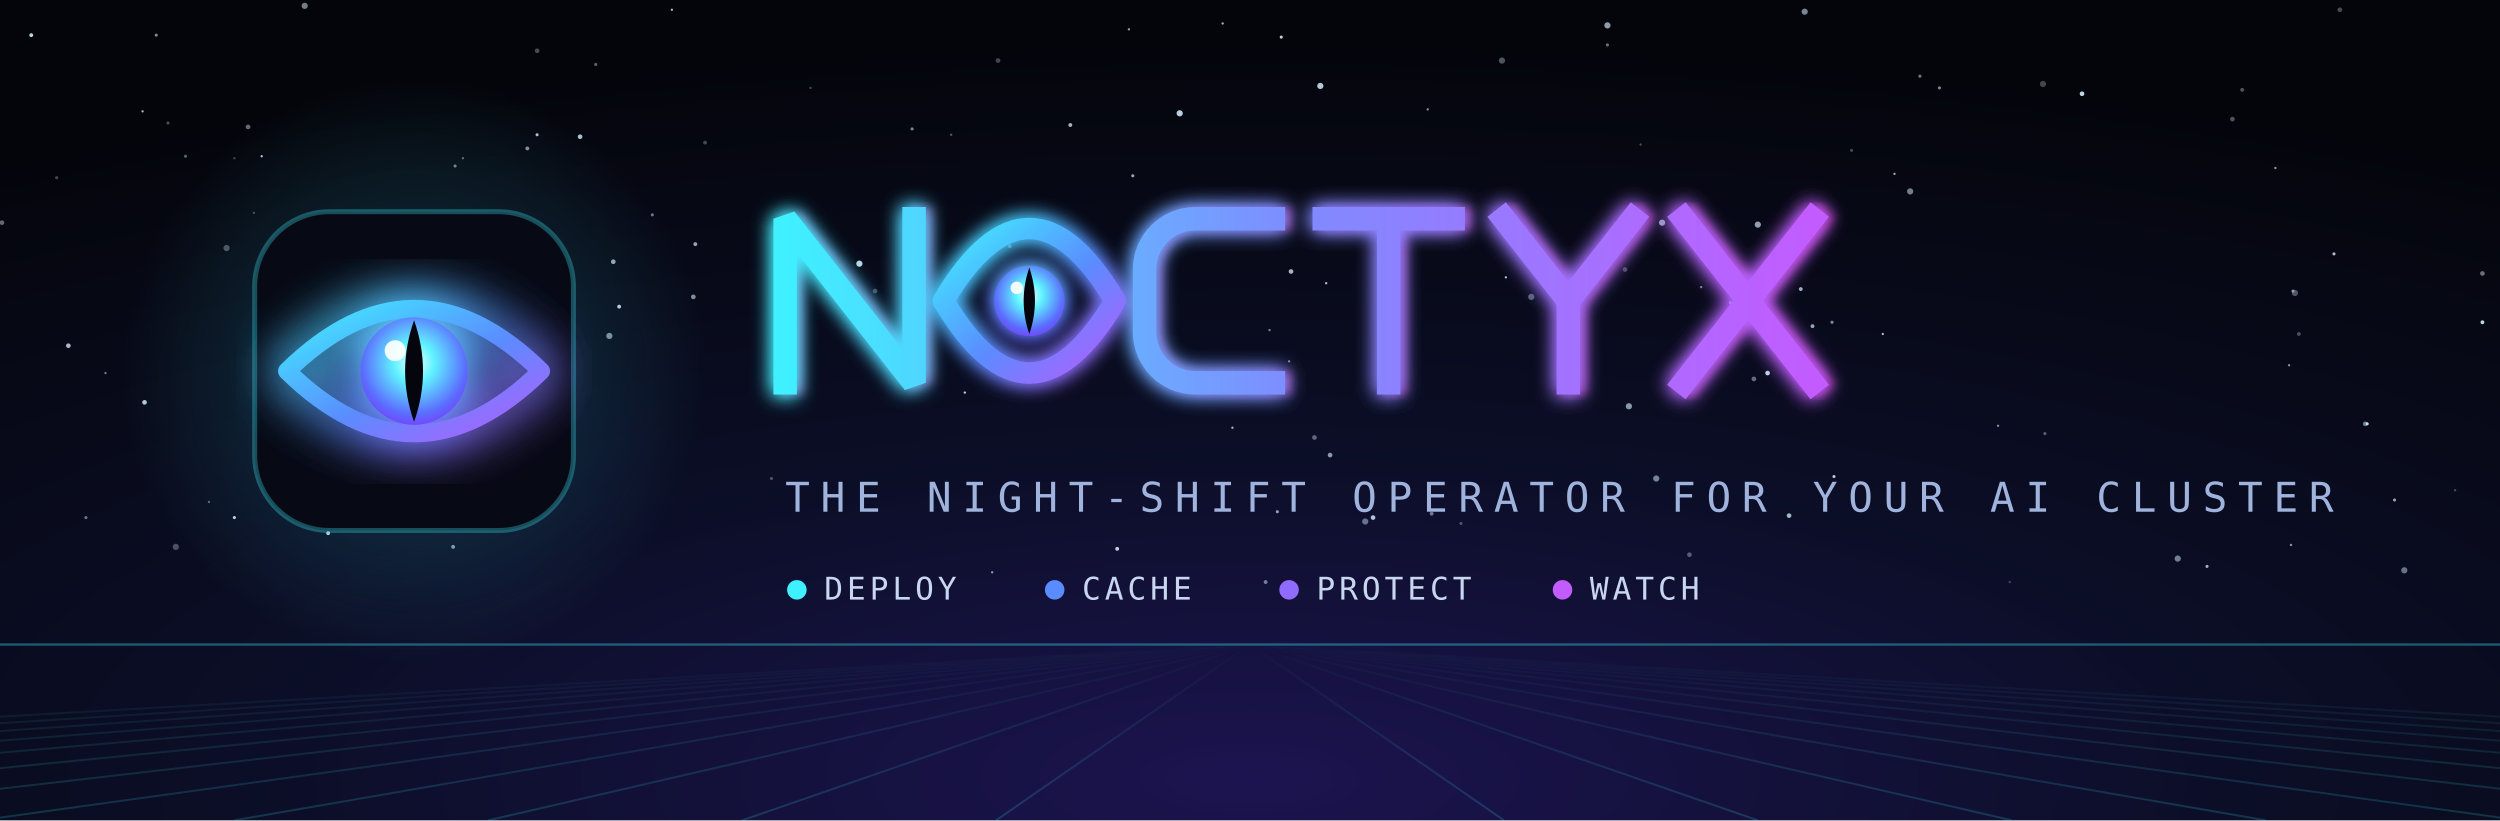
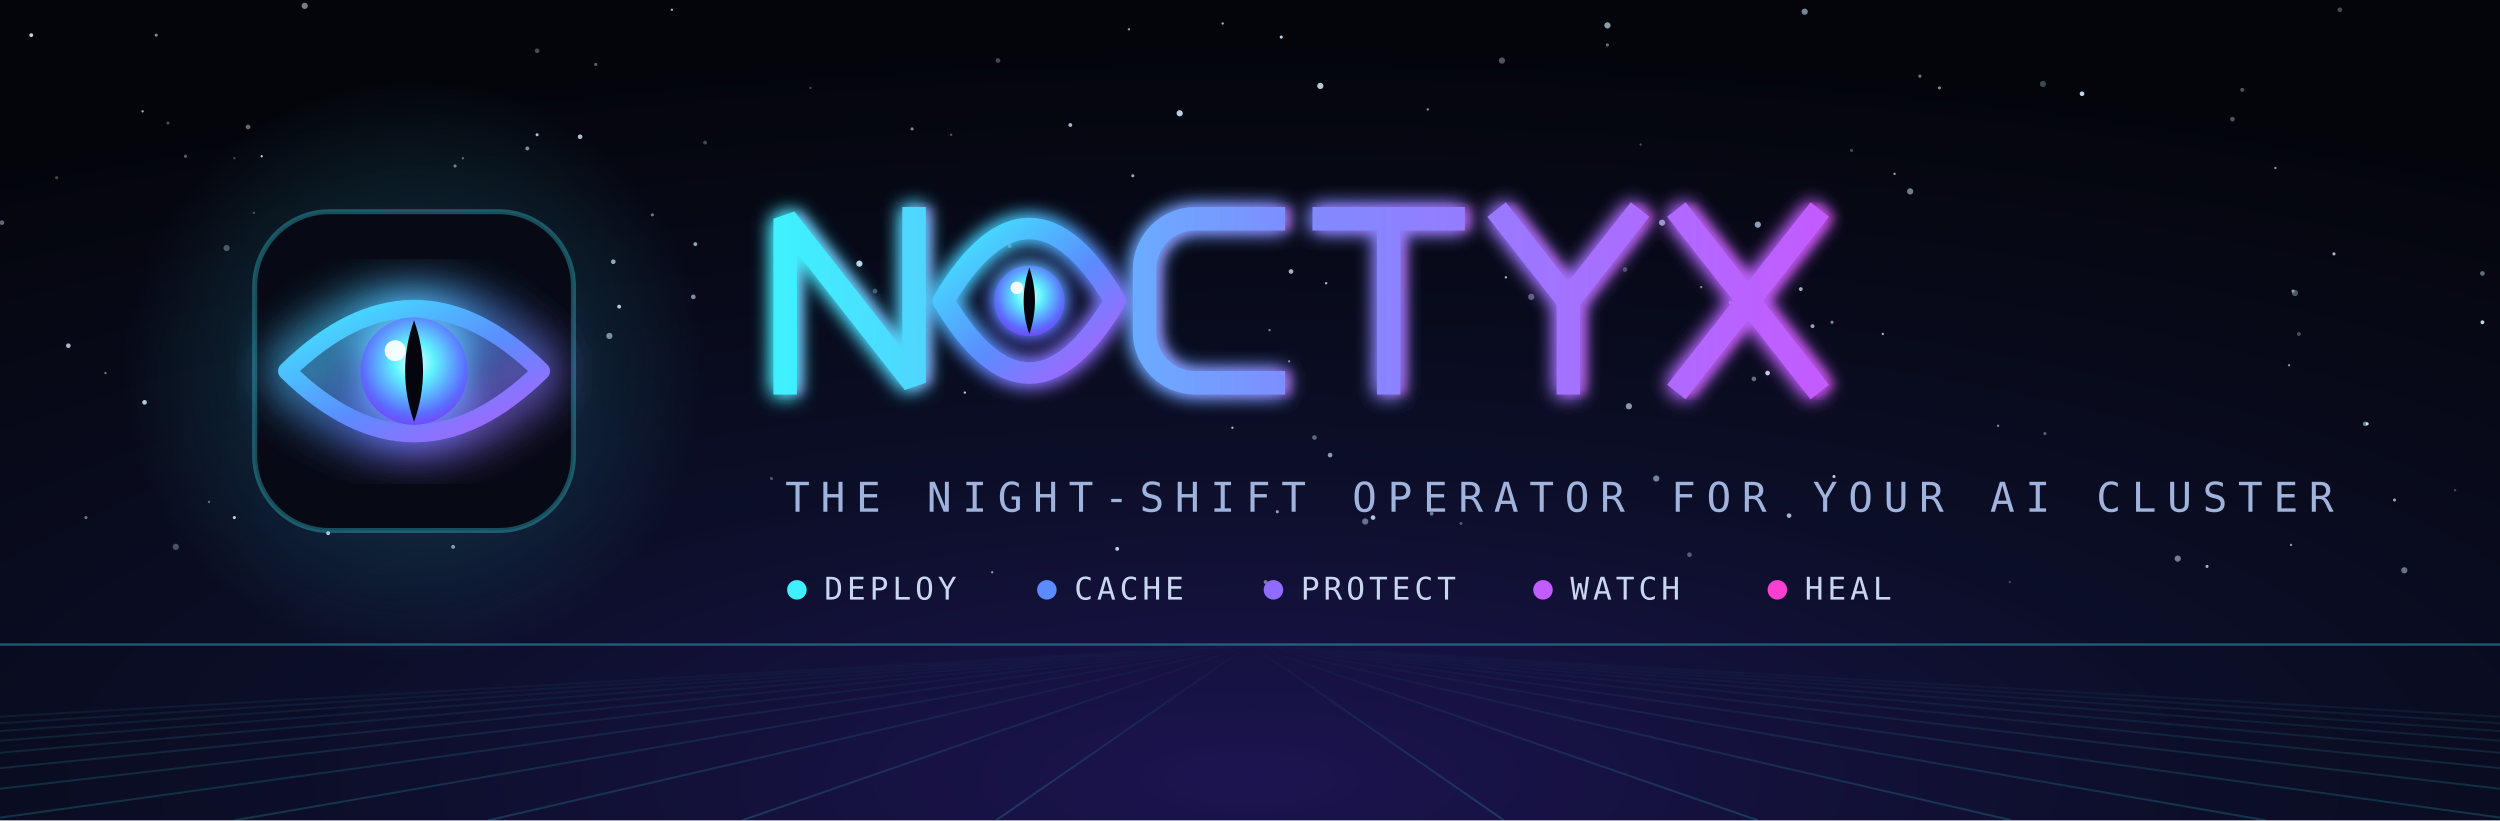
<svg xmlns="http://www.w3.org/2000/svg" viewBox="0 0 1280 420" width="1280" height="420">
  <defs>
    <radialGradient id="sky" cx=".5" cy=".95" r=".9">
      <stop offset="0" stop-color="#1c1450" />
      <stop offset=".45" stop-color="#0b0e26" />
      <stop offset="1" stop-color="#04050b" />
    </radialGradient>
    <radialGradient id="aura" cx=".5" cy=".5" r=".5">
      <stop offset="0" stop-color="#3ff0ff" stop-opacity=".22" />
      <stop offset="1" stop-color="#3ff0ff" stop-opacity="0" />
    </radialGradient>
    <linearGradient id="neon" x1="0" y1="0" x2="1" y2="1">
      <stop offset="0" stop-color="#3ff0ff" />
      <stop offset=".55" stop-color="#5b8cff" />
      <stop offset="1" stop-color="#b45cff" />
    </linearGradient>
    <linearGradient id="word" x1="0" y1="0" x2="1" y2="0">
      <stop offset="0" stop-color="#3ff0ff" />
      <stop offset=".5" stop-color="#7f8bff" />
      <stop offset="1" stop-color="#c25cff" />
    </linearGradient>
    <radialGradient id="iris" cx=".5" cy=".42" r=".62">
      <stop offset="0" stop-color="#f0feff" />
      <stop offset=".3" stop-color="#5ff3ff" />
      <stop offset=".78" stop-color="#5b6cff" />
      <stop offset="1" stop-color="#7a3cff" />
    </radialGradient>
    <linearGradient id="fade" x1="0" y1="0" x2="0" y2="1">
      <stop offset="0" stop-color="#3ff0ff" stop-opacity="0" />
      <stop offset="1" stop-color="#3ff0ff" stop-opacity=".18" />
    </linearGradient>
    <filter id="glow" x="-20%" y="-40%" width="140%" height="180%">
      <feGaussianBlur stdDeviation="5" result="b" />
      <feMerge>
        <feMergeNode in="b" />
        <feMergeNode in="b" />
        <feMergeNode in="SourceGraphic" />
      </feMerge>
    </filter>
    <filter id="soft">
      <feGaussianBlur stdDeviation="2.2" />
    </filter>
  </defs>
  <rect width="1280" height="420" fill="url(#sky)" />
  <g>
    <circle cx="415" cy="45" r="0.6" fill="#d6ecff" opacity="0.30" />
    <circle cx="686" cy="110" r="0.6" fill="#d6ecff" opacity="0.84" />
    <circle cx="275" cy="26" r="1.2" fill="#d6ecff" opacity="0.30" />
    <circle cx="116" cy="127" r="1.6" fill="#d6ecff" opacity="0.33" />
    <circle cx="286" cy="188" r="0.6" fill="#d6ecff" opacity="0.63" />
    <circle cx="508" cy="293" r="0.6" fill="#d6ecff" opacity="0.61" />
    <circle cx="170" cy="126" r="1.6" fill="#d6ecff" opacity="0.33" />
    <circle cx="395" cy="245" r="0.8" fill="#d6ecff" opacity="0.32" />
    <circle cx="731" cy="56" r="0.6" fill="#d6ecff" opacity="0.61" />
    <circle cx="80" cy="18" r="0.8" fill="#d6ecff" opacity="0.57" />
    <circle cx="681" cy="233" r="1.2" fill="#d6ecff" opacity="0.63" />
    <circle cx="580" cy="90" r="0.8" fill="#d6ecff" opacity="0.70" />
    <circle cx="312" cy="172" r="1.6" fill="#d6ecff" opacity="0.57" />
    <circle cx="440" cy="135" r="1.6" fill="#d6ecff" opacity="0.89" />
    <circle cx="151" cy="125" r="1.0" fill="#d6ecff" opacity="0.35" />
    <circle cx="626" cy="12" r="0.6" fill="#d6ecff" opacity="0.75" />
    <circle cx="733" cy="263" r="1.0" fill="#d6ecff" opacity="0.47" />
    <circle cx="448" cy="149" r="1.2" fill="#d6ecff" opacity="0.29" />
    <circle cx="120" cy="81" r="0.6" fill="#d6ecff" opacity="0.29" />
    <circle cx="898" cy="194" r="1.2" fill="#d6ecff" opacity="0.43" />
    <circle cx="494" cy="201" r="0.6" fill="#d6ecff" opacity="0.86" />
    <circle cx="455" cy="183" r="1.2" fill="#d6ecff" opacity="0.29" />
    <circle cx="983" cy="39" r="0.8" fill="#d6ecff" opacity="0.51" />
    <circle cx="1174" cy="149" r="0.8" fill="#d6ecff" opacity="0.54" />
    <circle cx="703" cy="265" r="1.2" fill="#d6ecff" opacity="0.81" />
    <circle cx="356" cy="125" r="1.0" fill="#d6ecff" opacity="0.69" />
    <circle cx="487" cy="69" r="0.6" fill="#d6ecff" opacity="0.36" />
    <circle cx="297" cy="70" r="1.2" fill="#d6ecff" opacity="0.79" />
    <circle cx="233" cy="85" r="0.8" fill="#d6ecff" opacity="0.52" />
    <circle cx="473" cy="170" r="0.8" fill="#d6ecff" opacity="0.70" />
    <circle cx="660" cy="185" r="0.6" fill="#d6ecff" opacity="0.55" />
    <circle cx="1115" cy="286" r="1.6" fill="#d6ecff" opacity="0.51" />
    <circle cx="511" cy="31" r="1.2" fill="#d6ecff" opacity="0.29" />
    <circle cx="86" cy="63" r="0.8" fill="#d6ecff" opacity="0.32" />
    <circle cx="769" cy="31" r="1.6" fill="#d6ecff" opacity="0.35" />
    <circle cx="130" cy="109" r="0.6" fill="#d6ecff" opacity="0.30" />
    <circle cx="266" cy="113" r="1.0" fill="#d6ecff" opacity="0.87" />
    <circle cx="771" cy="142" r="0.6" fill="#d6ecff" opacity="0.80" />
    <circle cx="1271" cy="140" r="1.2" fill="#d6ecff" opacity="0.45" />
    <circle cx="184" cy="225" r="1.0" fill="#d6ecff" opacity="0.56" />
    <circle cx="886" cy="155" r="0.8" fill="#d6ecff" opacity="0.87" />
    <circle cx="676" cy="44" r="1.6" fill="#d6ecff" opacity="0.84" />
    <circle cx="970" cy="89" r="0.6" fill="#d6ecff" opacity="0.70" />
    <circle cx="334" cy="110" r="0.8" fill="#d6ecff" opacity="0.48" />
    <circle cx="285" cy="162" r="1.6" fill="#d6ecff" opacity="0.46" />
    <circle cx="285" cy="243" r="0.8" fill="#d6ecff" opacity="0.77" />
    <circle cx="1047" cy="222" r="0.8" fill="#d6ecff" opacity="0.38" />
    <circle cx="631" cy="219" r="0.6" fill="#d6ecff" opacity="0.76" />
    <circle cx="604" cy="58" r="1.6" fill="#d6ecff" opacity="0.87" />
    <circle cx="572" cy="281" r="1.0" fill="#d6ecff" opacity="0.87" />
    <circle cx="467" cy="66" r="0.8" fill="#d6ecff" opacity="0.56" />
    <circle cx="432" cy="145" r="1.6" fill="#d6ecff" opacity="0.80" />
    <circle cx="614" cy="196" r="0.6" fill="#d6ecff" opacity="0.79" />
    <circle cx="153" cy="117" r="0.8" fill="#d6ecff" opacity="0.56" />
    <circle cx="229" cy="237" r="1.0" fill="#d6ecff" opacity="0.31" />
    <circle cx="1211" cy="217" r="1.2" fill="#d6ecff" opacity="0.51" />
    <circle cx="1212" cy="217" r="0.8" fill="#d6ecff" opacity="0.90" />
    <circle cx="35" cy="177" r="1.2" fill="#d6ecff" opacity="0.77" />
    <circle cx="187" cy="248" r="1.2" fill="#d6ecff" opacity="0.68" />
    <circle cx="449" cy="165" r="0.8" fill="#d6ecff" opacity="0.26" />
    <circle cx="1023" cy="218" r="0.6" fill="#d6ecff" opacity="0.59" />
    <circle cx="1195" cy="130" r="0.8" fill="#d6ecff" opacity="0.79" />
    <circle cx="270" cy="76" r="1.0" fill="#d6ecff" opacity="0.58" />
    <circle cx="978" cy="98" r="1.6" fill="#d6ecff" opacity="0.52" />
    <circle cx="168" cy="273" r="1.0" fill="#d6ecff" opacity="0.83" />
    <circle cx="848" cy="245" r="1.6" fill="#d6ecff" opacity="0.52" />
    <circle cx="1175" cy="150" r="1.6" fill="#d6ecff" opacity="0.35" />
    <circle cx="654" cy="262" r="0.8" fill="#d6ecff" opacity="0.65" />
    <circle cx="993" cy="45" r="0.8" fill="#d6ecff" opacity="0.56" />
    <circle cx="928" cy="167" r="1.0" fill="#d6ecff" opacity="0.69" />
    <circle cx="679" cy="145" r="0.6" fill="#d6ecff" opacity="0.82" />
    <circle cx="73" cy="57" r="0.6" fill="#d6ecff" opacity="0.75" />
    <circle cx="650" cy="169" r="0.6" fill="#d6ecff" opacity="0.54" />
    <circle cx="784" cy="152" r="1.6" fill="#d6ecff" opacity="0.38" />
    <circle cx="355" cy="152" r="1.2" fill="#d6ecff" opacity="0.58" />
    <circle cx="317" cy="157" r="1.0" fill="#d6ecff" opacity="0.85" />
    <circle cx="1143" cy="61" r="1.2" fill="#d6ecff" opacity="0.34" />
    <circle cx="156" cy="133" r="0.6" fill="#d6ecff" opacity="0.69" />
    <circle cx="548" cy="64" r="1.0" fill="#d6ecff" opacity="0.76" />
    <circle cx="1148" cy="46" r="1.0" fill="#d6ecff" opacity="0.34" />
    <circle cx="1130" cy="290" r="0.8" fill="#d6ecff" opacity="0.74" />
    <circle cx="120" cy="265" r="0.8" fill="#d6ecff" opacity="0.89" />
    <circle cx="1066" cy="48" r="1.2" fill="#d6ecff" opacity="0.90" />
    <circle cx="517" cy="126" r="1.0" fill="#d6ecff" opacity="0.46" />
    <circle cx="924" cy="6" r="1.6" fill="#d6ecff" opacity="0.55" />
    <circle cx="900" cy="115" r="1.6" fill="#d6ecff" opacity="0.66" />
    <circle cx="656" cy="19" r="0.8" fill="#d6ecff" opacity="0.88" />
    <circle cx="134" cy="80" r="0.6" fill="#d6ecff" opacity="0.84" />
    <circle cx="232" cy="227" r="1.2" fill="#d6ecff" opacity="0.80" />
    <circle cx="865" cy="284" r="1.2" fill="#d6ecff" opacity="0.35" />
    <circle cx="1177" cy="171" r="1.0" fill="#d6ecff" opacity="0.31" />
    <circle cx="74" cy="206" r="1.2" fill="#d6ecff" opacity="0.83" />
    <circle cx="344" cy="5" r="0.6" fill="#d6ecff" opacity="0.77" />
    <circle cx="107" cy="257" r="0.6" fill="#d6ecff" opacity="0.42" />
    <circle cx="156" cy="3" r="1.6" fill="#d6ecff" opacity="0.52" />
    <circle cx="1172" cy="187" r="0.6" fill="#d6ecff" opacity="0.59" />
    <circle cx="305" cy="33" r="0.8" fill="#d6ecff" opacity="0.42" />
    <circle cx="232" cy="280" r="1.0" fill="#d6ecff" opacity="0.60" />
    <circle cx="264" cy="134" r="0.8" fill="#d6ecff" opacity="0.43" />
    <circle cx="1029" cy="298" r="0.6" fill="#d6ecff" opacity="0.26" />
    <circle cx="938" cy="165" r="0.8" fill="#d6ecff" opacity="0.58" />
    <circle cx="314" cy="134" r="1.2" fill="#d6ecff" opacity="0.68" />
    <circle cx="699" cy="267" r="1.6" fill="#d6ecff" opacity="0.45" />
    <circle cx="275" cy="69" r="0.8" fill="#d6ecff" opacity="0.79" />
    <circle cx="905" cy="191" r="1.2" fill="#d6ecff" opacity="0.89" />
    <circle cx="1257" cy="251" r="0.6" fill="#d6ecff" opacity="0.30" />
    <circle cx="948" cy="77" r="0.8" fill="#d6ecff" opacity="0.29" />
    <circle cx="851" cy="114" r="1.6" fill="#d6ecff" opacity="0.69" />
    <circle cx="361" cy="73" r="1.0" fill="#d6ecff" opacity="0.28" />
    <circle cx="237" cy="81" r="0.6" fill="#d6ecff" opacity="0.42" />
    <circle cx="1231" cy="292" r="1.6" fill="#d6ecff" opacity="0.46" />
    <circle cx="44" cy="265" r="0.8" fill="#d6ecff" opacity="0.48" />
    <circle cx="1" cy="114" r="1.2" fill="#d6ecff" opacity="0.43" />
    <circle cx="840" cy="74" r="0.6" fill="#d6ecff" opacity="0.31" />
    <circle cx="1046" cy="43" r="1.6" fill="#d6ecff" opacity="0.28" />
    <circle cx="29" cy="91" r="0.8" fill="#d6ecff" opacity="0.30" />
    <circle cx="1226" cy="256" r="0.8" fill="#d6ecff" opacity="0.68" />
    <circle cx="916" cy="264" r="1.2" fill="#d6ecff" opacity="0.75" />
    <circle cx="922" cy="148" r="1.0" fill="#d6ecff" opacity="0.72" />
    <circle cx="823" cy="13" r="1.6" fill="#d6ecff" opacity="0.66" />
    <circle cx="939" cy="244" r="0.8" fill="#d6ecff" opacity="0.84" />
    <circle cx="964" cy="171" r="0.6" fill="#d6ecff" opacity="0.79" />
    <circle cx="748" cy="268" r="0.8" fill="#d6ecff" opacity="0.31" />
    <circle cx="54" cy="191" r="0.6" fill="#d6ecff" opacity="0.49" />
    <circle cx="578" cy="15" r="0.6" fill="#d6ecff" opacity="0.66" />
    <circle cx="871" cy="147" r="0.6" fill="#d6ecff" opacity="0.55" />
    <circle cx="90" cy="280" r="1.6" fill="#d6ecff" opacity="0.31" />
    <circle cx="673" cy="224" r="1.2" fill="#d6ecff" opacity="0.41" />
    <circle cx="95" cy="80" r="0.8" fill="#d6ecff" opacity="0.40" />
    <circle cx="832" cy="138" r="1.2" fill="#d6ecff" opacity="0.30" />
    <circle cx="1165" cy="86" r="0.6" fill="#d6ecff" opacity="0.65" />
    <circle cx="823" cy="23" r="0.8" fill="#d6ecff" opacity="0.47" />
    <circle cx="834" cy="208" r="1.6" fill="#d6ecff" opacity="0.62" />
    <circle cx="16" cy="18" r="1.0" fill="#d6ecff" opacity="0.88" />
    <circle cx="127" cy="65" r="1.2" fill="#d6ecff" opacity="0.44" />
    <circle cx="661" cy="139" r="1.2" fill="#d6ecff" opacity="0.75" />
    <circle cx="1271" cy="165" r="1.0" fill="#d6ecff" opacity="0.89" />
    <circle cx="1198" cy="5" r="1.2" fill="#d6ecff" opacity="0.30" />
    <circle cx="648" cy="298" r="1.0" fill="#d6ecff" opacity="0.50" />
    <circle cx="1173" cy="279" r="0.6" fill="#d6ecff" opacity="0.63" />
  </g>
  <g stroke="url(#fade)" stroke-width="1">
    <line x1="640.0" y1="330" x2="-920.0" y2="420" />
    <line x1="640.0" y1="330" x2="-790.0" y2="420" />
    <line x1="640.0" y1="330" x2="-660.0" y2="420" />
    <line x1="640.0" y1="330" x2="-530.0" y2="420" />
    <line x1="640.0" y1="330" x2="-400.0" y2="420" />
    <line x1="640.0" y1="330" x2="-270.0" y2="420" />
    <line x1="640.0" y1="330" x2="-140.0" y2="420" />
    <line x1="640.0" y1="330" x2="-10.0" y2="420" />
    <line x1="640.0" y1="330" x2="120.0" y2="420" />
    <line x1="640.0" y1="330" x2="250.0" y2="420" />
    <line x1="640.0" y1="330" x2="380.0" y2="420" />
    <line x1="640.0" y1="330" x2="510.0" y2="420" />
    <line x1="640.0" y1="330" x2="640.0" y2="420" />
    <line x1="640.0" y1="330" x2="770.0" y2="420" />
    <line x1="640.0" y1="330" x2="900.0" y2="420" />
    <line x1="640.0" y1="330" x2="1030.0" y2="420" />
    <line x1="640.0" y1="330" x2="1160.0" y2="420" />
    <line x1="640.0" y1="330" x2="1290.0" y2="420" />
    <line x1="640.0" y1="330" x2="1420.0" y2="420" />
    <line x1="640.0" y1="330" x2="1550.0" y2="420" />
    <line x1="640.0" y1="330" x2="1680.0" y2="420" />
    <line x1="640.0" y1="330" x2="1810.0" y2="420" />
    <line x1="640.0" y1="330" x2="1940.0" y2="420" />
    <line x1="640.0" y1="330" x2="2070.0" y2="420" />
    <line x1="640.0" y1="330" x2="2200.0" y2="420" />
    <line x1="0" y1="333" x2="1280" y2="333" />
    <line x1="0" y1="339" x2="1280" y2="339" />
    <line x1="0" y1="350" x2="1280" y2="350" />
    <line x1="0" y1="363" x2="1280" y2="363" />
    <line x1="0" y1="379" x2="1280" y2="379" />
    <line x1="0" y1="398" x2="1280" y2="398" />
    <line x1="0" y1="420" x2="1280" y2="420" />
  </g>
  <line x1="0" y1="330" x2="1280" y2="330" stroke="#3ff0ff" stroke-opacity=".35" stroke-width="1.2" />
  <circle cx="212" cy="190" r="150" fill="url(#aura)" />
  <g transform="translate(130.4 108.4) scale(2.55)">
    <rect width="64" height="64" rx="15" fill="#070914" stroke="#3ff0ff" stroke-opacity=".3" stroke-width="1" />
    <g filter="url(#glow)">
      <path d="M6.5 32 Q32 7 57.5 32 Q32 57 6.5 32 Z" fill="none" stroke="url(#neon)" stroke-width="3.6" stroke-linejoin="round" />
      <circle cx="32" cy="32" r="10.8" fill="url(#iris)" />
    </g>
    <path d="M32 21.8 Q35.6 32 32 42.2 Q28.4 32 32 21.8 Z" fill="#05060d" />
    <circle cx="28.2" cy="27.9" r="2.1" fill="#fff" fill-opacity=".92" />
  </g>
  <g transform="translate(3 0)" opacity=".55" filter="url(#soft)">
    <path d="M402 196 V112 L468 196 V112 M652 112 H612 A26 26 0 0 0 586 138 V170 A26 26 0 0 0 612 196 H652 M678 112 H744 M711.0 112 V196 M770 112 L803.0 154.0 L836 112 M803.0 154.0 V196 M862 112 L928 196 M928 112 L862 196" fill="none" stroke="#ff3fd2" stroke-width="12" stroke-linecap="square" stroke-linejoin="miter" stroke-miterlimit="1.6" />
  </g>
  <g filter="url(#glow)">
    <path d="M402 196 V112 L468 196 V112 M652 112 H612 A26 26 0 0 0 586 138 V170 A26 26 0 0 0 612 196 H652 M678 112 H744 M711.0 112 V196 M770 112 L803.0 154.0 L836 112 M803.0 154.0 V196 M862 112 L928 196 M928 112 L862 196" fill="none" stroke="url(#word)" stroke-width="12" stroke-linecap="square" stroke-linejoin="miter" stroke-miterlimit="1.6" />
    <path d="M483 154 Q527 80 571 154 Q527 228 483 154 Z" fill="none" stroke="url(#neon)" stroke-width="11" stroke-linejoin="round" />
    <circle cx="527" cy="154" r="18" fill="url(#iris)" />
  </g>
  <path d="M527 137 Q532.8 154 527 171 Q521.2 154 527 137 Z" fill="#05060d" />
  <circle cx="520.6" cy="147.4" r="3.2" fill="#fff" fill-opacity=".92" />
  <text x="402" y="262" fill="#9fb3dc" font-family="JetBrains Mono, SFMono-Regular, Menlo, Consolas, monospace" font-size="21" letter-spacing="5.5">THE NIGHT-SHIFT OPERATOR FOR YOUR AI CLUSTER</text>
  <g font-family="JetBrains Mono, SFMono-Regular, Menlo, Consolas, monospace" font-size="16" letter-spacing="2" fill="#c9d6f0">
    <circle cx="408" cy="302" r="5" fill="#3ff0ff" />
    <text x="422" y="307">DEPLOY</text>
-     <circle cx="540" cy="302" r="5" fill="#5b8cff" />
-     <text x="554" y="307">CACHE</text>
-     <circle cx="660" cy="302" r="5" fill="#8f6bff" />
-     <text x="674" y="307">PROTECT</text>
-     <circle cx="800" cy="302" r="5" fill="#c25cff" />
-     <text x="814" y="307">WATCH</text>
+     <circle cx="536" cy="302" r="5" fill="#5b8cff" />
+     <text x="550" y="307">CACHE</text>
+     <circle cx="652" cy="302" r="5" fill="#8f6bff" />
+     <text x="666" y="307">PROTECT</text>
+     <circle cx="790" cy="302" r="5" fill="#c25cff" />
+     <text x="804" y="307">WATCH</text>
+     <circle cx="910" cy="302" r="5" fill="#ff3fd2" />
+     <text x="924" y="307">HEAL</text>
  </g>
</svg>
